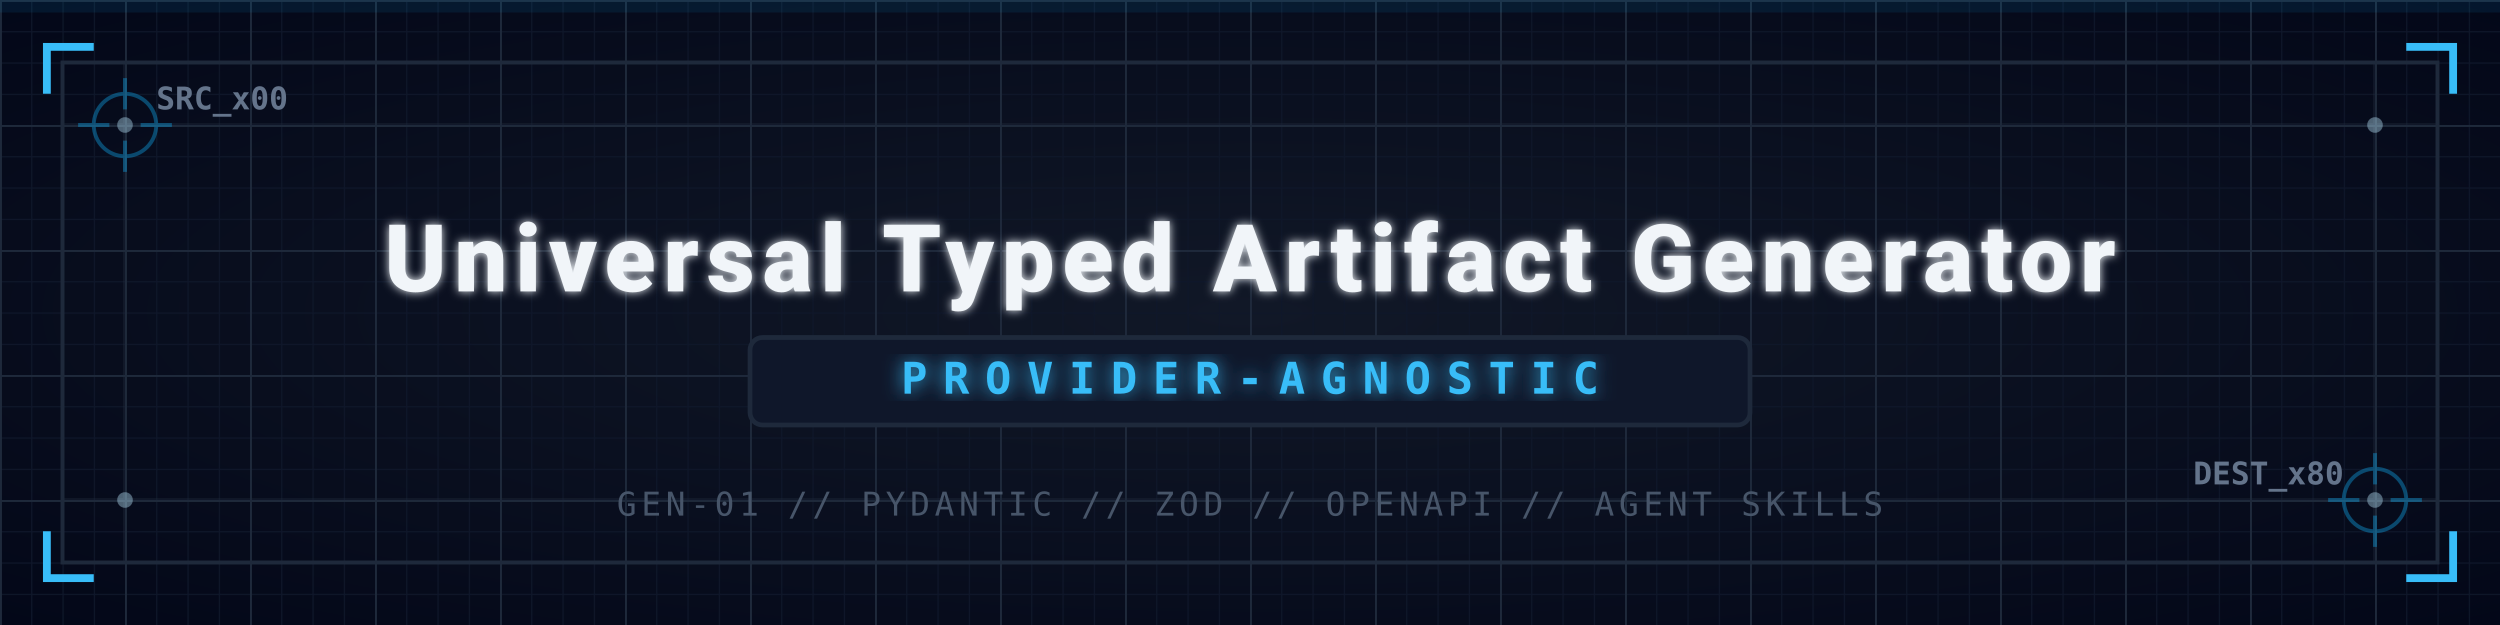
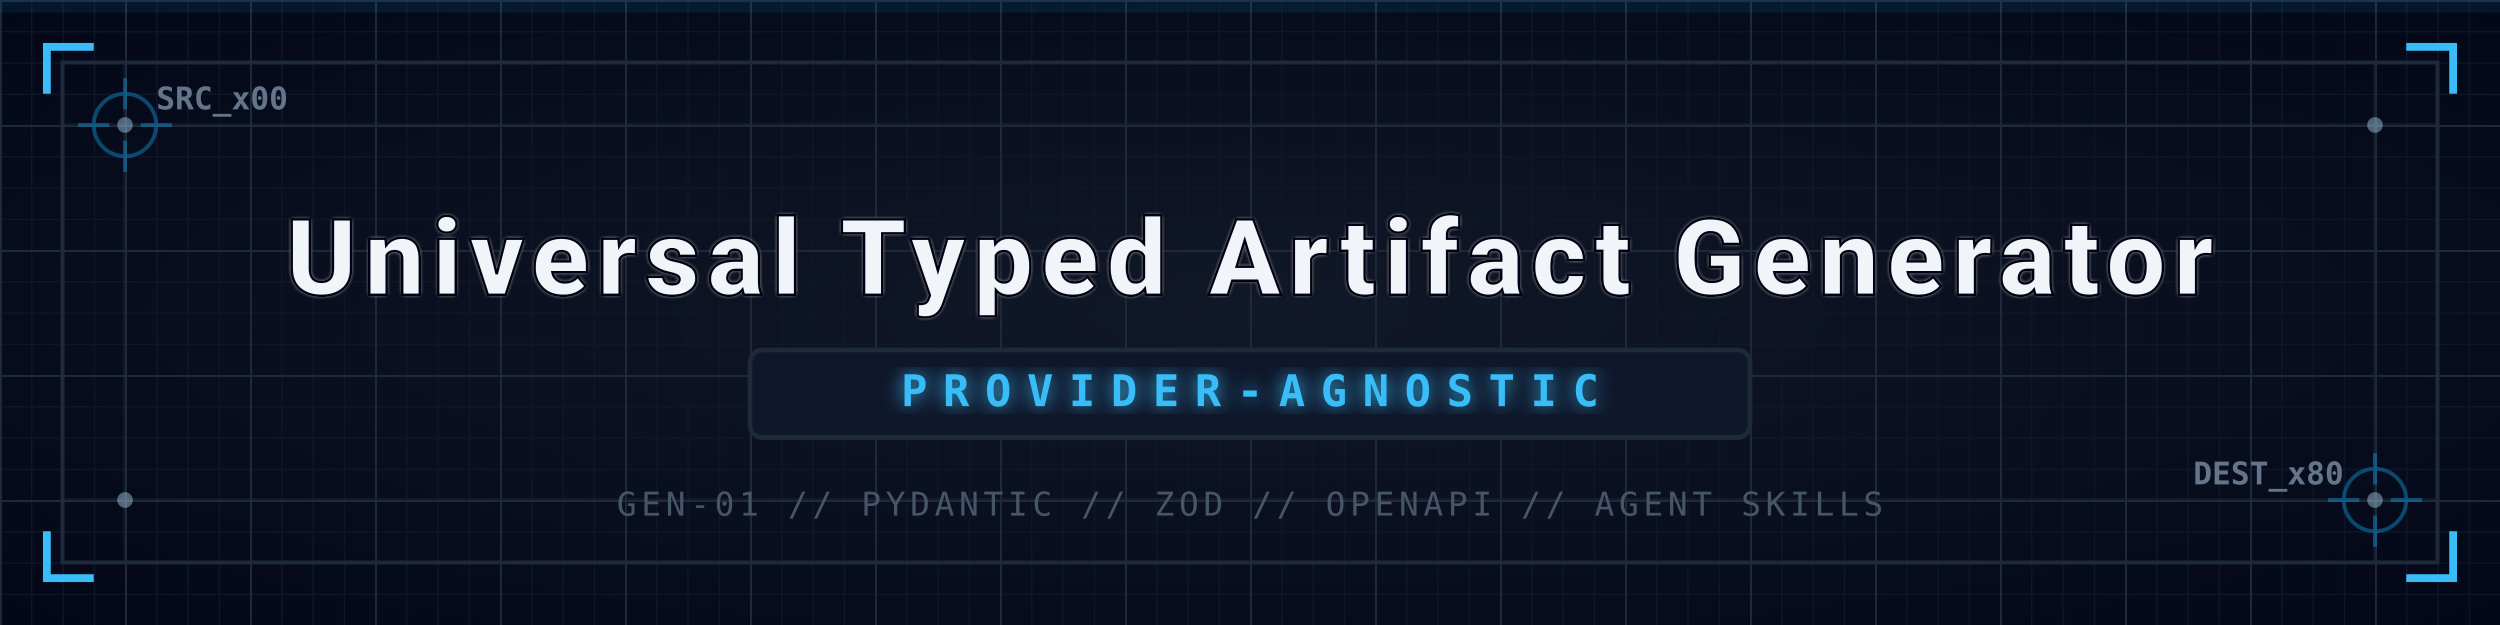
<svg xmlns="http://www.w3.org/2000/svg" viewBox="0 0 800 200" width="100%" height="100%" role="img" aria-label="Universal Typed Artifact Generator - Provider-Agnostic Animated Blueprint Banner">
  <defs>
    <radialGradient id="bg-grad" cx="50%" cy="50%" r="75%" fx="50%" fy="50%">
      <stop offset="0%" stop-color="#111827" />
      <stop offset="100%" stop-color="#020617" />
    </radialGradient>
    <filter id="glow" x="-20%" y="-20%" width="140%" height="140%">
      <feGaussianBlur stdDeviation="3" result="blur" />
      <feMerge>
        <feMergeNode in="blur" />
        <feMergeNode in="SourceGraphic" />
      </feMerge>
    </filter>
-     <filter id="text-glow" x="-20%" y="-20%" width="140%" height="140%">
-       <feGaussianBlur stdDeviation="1.5" result="blur" />
+     <filter id="text-glow" x="-10%" y="-10%" width="120%" height="120%">
+       <feGaussianBlur stdDeviation="0.75" result="blur" />
      <feMerge>
        <feMergeNode in="blur" />
        <feMergeNode in="SourceGraphic" />
      </feMerge>
    </filter>
    <pattern id="grid" width="40" height="40" patternUnits="userSpaceOnUse">
      <path d="M 40 0 L 0 0 0 40" fill="none" stroke="#1e293b" stroke-width="1.25" />
    </pattern>
    <pattern id="subgrid" width="10" height="10" patternUnits="userSpaceOnUse">
      <path d="M 10 0 L 0 0 0 10" fill="none" stroke="#0f172a" stroke-width="0.75" />
    </pattern>
    <style>
      @media (prefers-reduced-motion: reduce) {
        .anim-line {
          animation: none !important;
          stroke-dasharray: none !important;
          stroke-dashoffset: 0 !important;
        }
        .anim-pulse, .anim-grid, .anim-scan, .anim-rotate {
          animation: none !important;
          opacity: 0.9 !important;
          transform: none !important;
        }
      }

      .title {
        font-family: ui-sans-serif, system-ui, -apple-system, BlinkMacSystemFont, "Segoe UI", Roboto, "Helvetica Neue", Arial, sans-serif;
-         font-weight: 800;
-         font-size: 30px;
+         font-weight: 900;
+         /* Increased font size */
+         font-size: 34px;
        fill: #f1f5f9;
+         /* Added thin black border (stroke) for readability */
+         stroke: #020617;
+         stroke-width: 0.8px;
        letter-spacing: 2.5px;
      }

      .subtitle {
        font-family: ui-monospace, SFMono-Regular, Menlo, Monaco, Consolas, monospace;
        font-size: 14px;
        fill: #38bdf8;
        letter-spacing: 5px;
        font-weight: 700;
      }

-       /* 4. Fine-tuned animation timing (smoother bezier curves, slightly longer duration) */
      .anim-line {
        stroke: #38bdf8;
        stroke-width: 2.5;
        stroke-linecap: round;
        stroke-dasharray: 1800;
        stroke-dashoffset: 1800;
        animation: drawLine 16s cubic-bezier(0.4, 0, 0.2, 1) infinite alternate;
      }
      @keyframes drawLine {
        0% { stroke-dashoffset: 1800; }
        15% { stroke-dashoffset: 1800; }
        85% { stroke-dashoffset: 0; }
        100% { stroke-dashoffset: 0; }
      }

      .anim-pulse {
        opacity: 0.4;
        animation: pulse 8s ease-in-out infinite alternate;
      }
      @keyframes pulse {
        0% { opacity: 0.4; }
        100% { opacity: 1; }
      }

      .anim-grid {
        animation: gridPulse 14s ease-in-out infinite alternate;
      }
      @keyframes gridPulse {
        0% { opacity: 0.5; }
        100% { opacity: 1; }
      }

      .anim-scan {
        opacity: 0.1;
        animation: scanline 20s linear infinite;
      }
      @keyframes scanline {
        0% { transform: translateY(-100px); }
        100% { transform: translateY(300px); }
      }

      .anim-rotate {
        transform-origin: center;
        animation: rotateMarker 40s linear infinite;
      }
      @keyframes rotateMarker {
        0% { transform: rotate(0deg); }
        100% { transform: rotate(360deg); }
      }
    </style>
  </defs>
  <rect width="100%" height="100%" fill="url(#bg-grad)" />
  <g class="anim-grid">
    <rect width="100%" height="100%" fill="url(#subgrid)" />
    <rect width="100%" height="100%" fill="url(#grid)" />
  </g>
  <rect x="0" y="0" width="800" height="4" fill="#0ea5e9" class="anim-scan" />
  <g stroke="#1e293b" stroke-width="1.25">
    <path d="M 20 20 L 780 20 L 780 180 L 20 180 Z" fill="none" />
    <path d="M 15 30 L 15 15 L 30 15" fill="none" stroke="#38bdf8" stroke-width="2.5" />
    <path d="M 785 30 L 785 15 L 770 15" fill="none" stroke="#38bdf8" stroke-width="2.5" />
    <path d="M 15 170 L 15 185 L 30 185" fill="none" stroke="#38bdf8" stroke-width="2.5" />
    <path d="M 785 170 L 785 185 L 770 185" fill="none" stroke="#38bdf8" stroke-width="2.5" />
    <path d="M 40 20 L 40 180 M 20 40 L 780 40 M 760 20 L 760 180 M 20 160 L 780 160" class="anim-pulse" />
  </g>
  <g class="anim-pulse" stroke="#0ea5e9" stroke-width="1.25" fill="none">
    <g transform="translate(40,40)">
      <circle cx="0" cy="0" r="10" />
      <g class="anim-rotate">
        <path d="M -15 0 L -5 0 M 5 0 L 15 0 M 0 -15 L 0 -5 M 0 5 L 0 15" />
      </g>
    </g>
    <g transform="translate(760,160)">
      <circle cx="0" cy="0" r="10" />
      <g class="anim-rotate">
        <path d="M -15 0 L -5 0 M 5 0 L 15 0 M 0 -15 L 0 -5 M 0 5 L 0 15" />
      </g>
    </g>
  </g>
  <path d="M 40 160 L 40 40 L 760 40 L 760 160" fill="none" class="anim-line" filter="url(#glow)" />
  <g filter="url(#text-glow)">
    <text x="400" y="85" text-anchor="middle" dominant-baseline="middle" class="title">
      Universal Typed Artifact Generator
    </text>
  </g>
-   <rect x="240" y="108" width="320" height="28" rx="4" fill="#0f172a" stroke="#1e293b" stroke-width="1.5" />
-   <text x="400" y="122" text-anchor="middle" dominant-baseline="middle" class="subtitle" filter="url(#glow)">
+   <rect x="240" y="112" width="320" height="28" rx="4" fill="#0f172a" stroke="#1e293b" stroke-width="1.5" />
+   <text x="400" y="126" text-anchor="middle" dominant-baseline="middle" class="subtitle" filter="url(#glow)">
    PROVIDER-AGNOSTIC
  </text>
  <circle cx="40" cy="40" r="2.5" fill="#bae6fd" class="anim-pulse" />
  <circle cx="760" cy="40" r="2.5" fill="#bae6fd" class="anim-pulse" />
  <circle cx="40" cy="160" r="2.5" fill="#bae6fd" class="anim-pulse" />
  <circle cx="760" cy="160" r="2.5" fill="#bae6fd" class="anim-pulse" />
  <text x="50" y="35" font-family="monospace" font-size="10" fill="#64748b" font-weight="bold">SRC_x00</text>
  <text x="750" y="155" font-family="monospace" font-size="10" fill="#64748b" font-weight="bold" text-anchor="end">DEST_x80</text>
  <text x="400" y="165" font-family="monospace" font-size="10.5" fill="#475569" text-anchor="middle" letter-spacing="1.5px">
    GEN-01 // PYDANTIC // ZOD // OPENAPI // AGENT SKILLS
  </text>
</svg>
